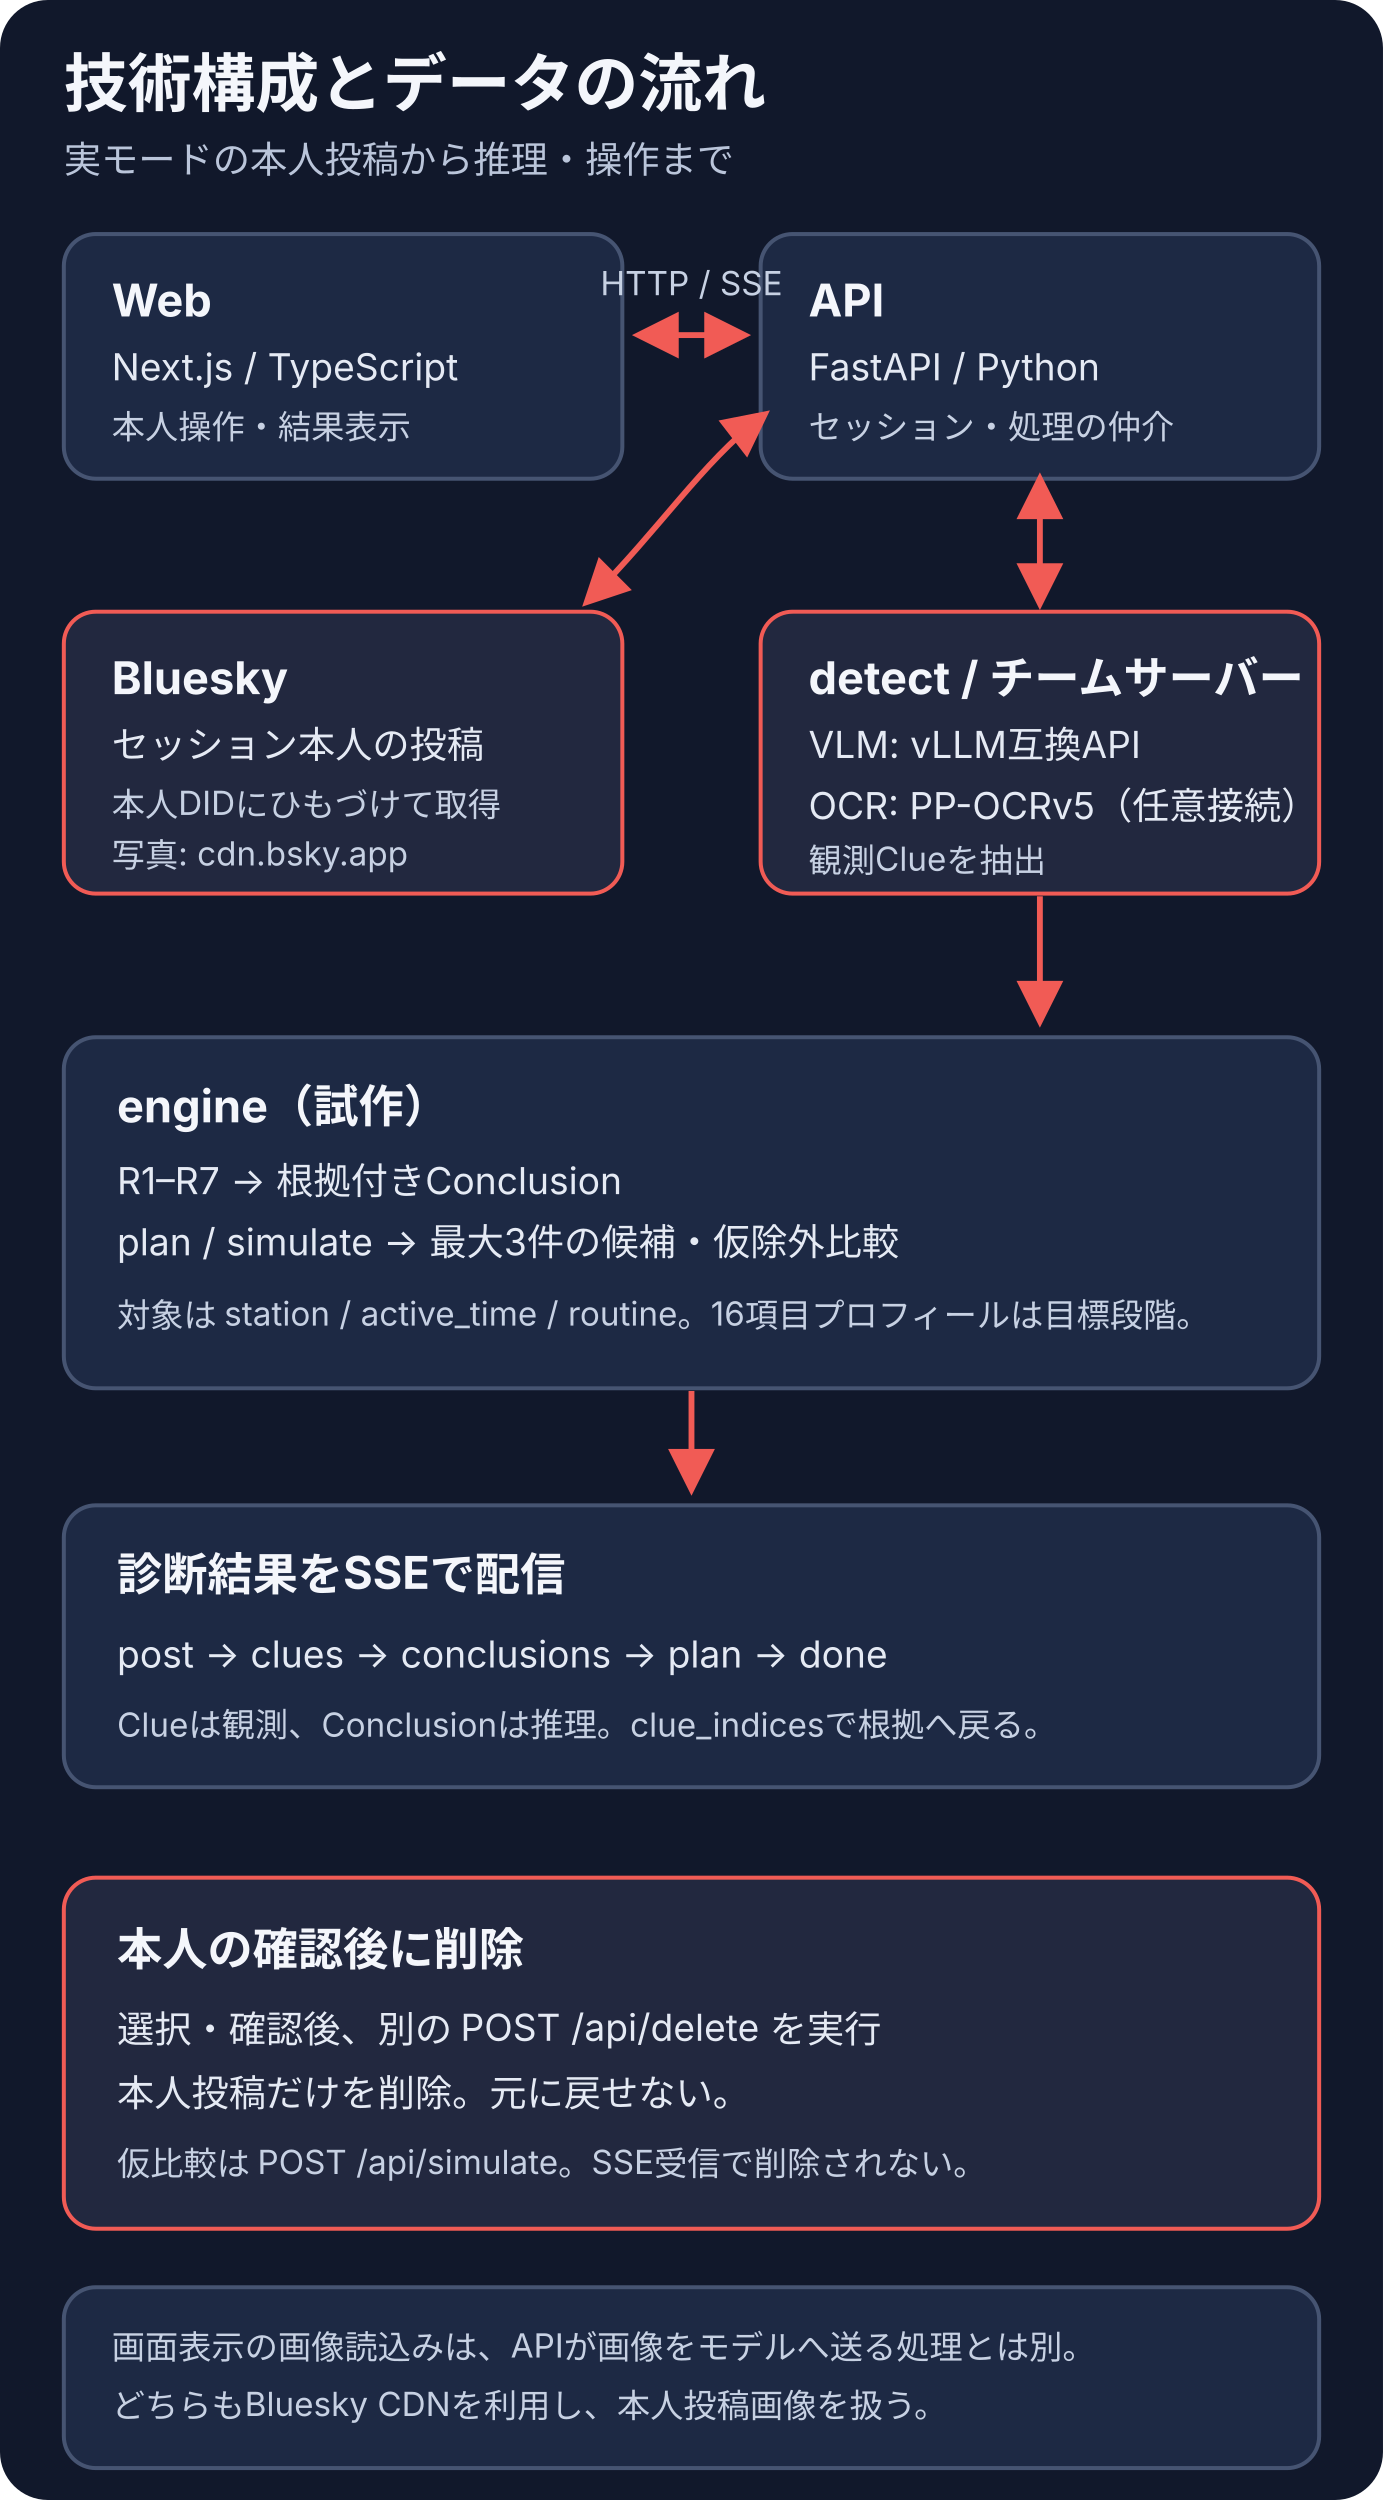
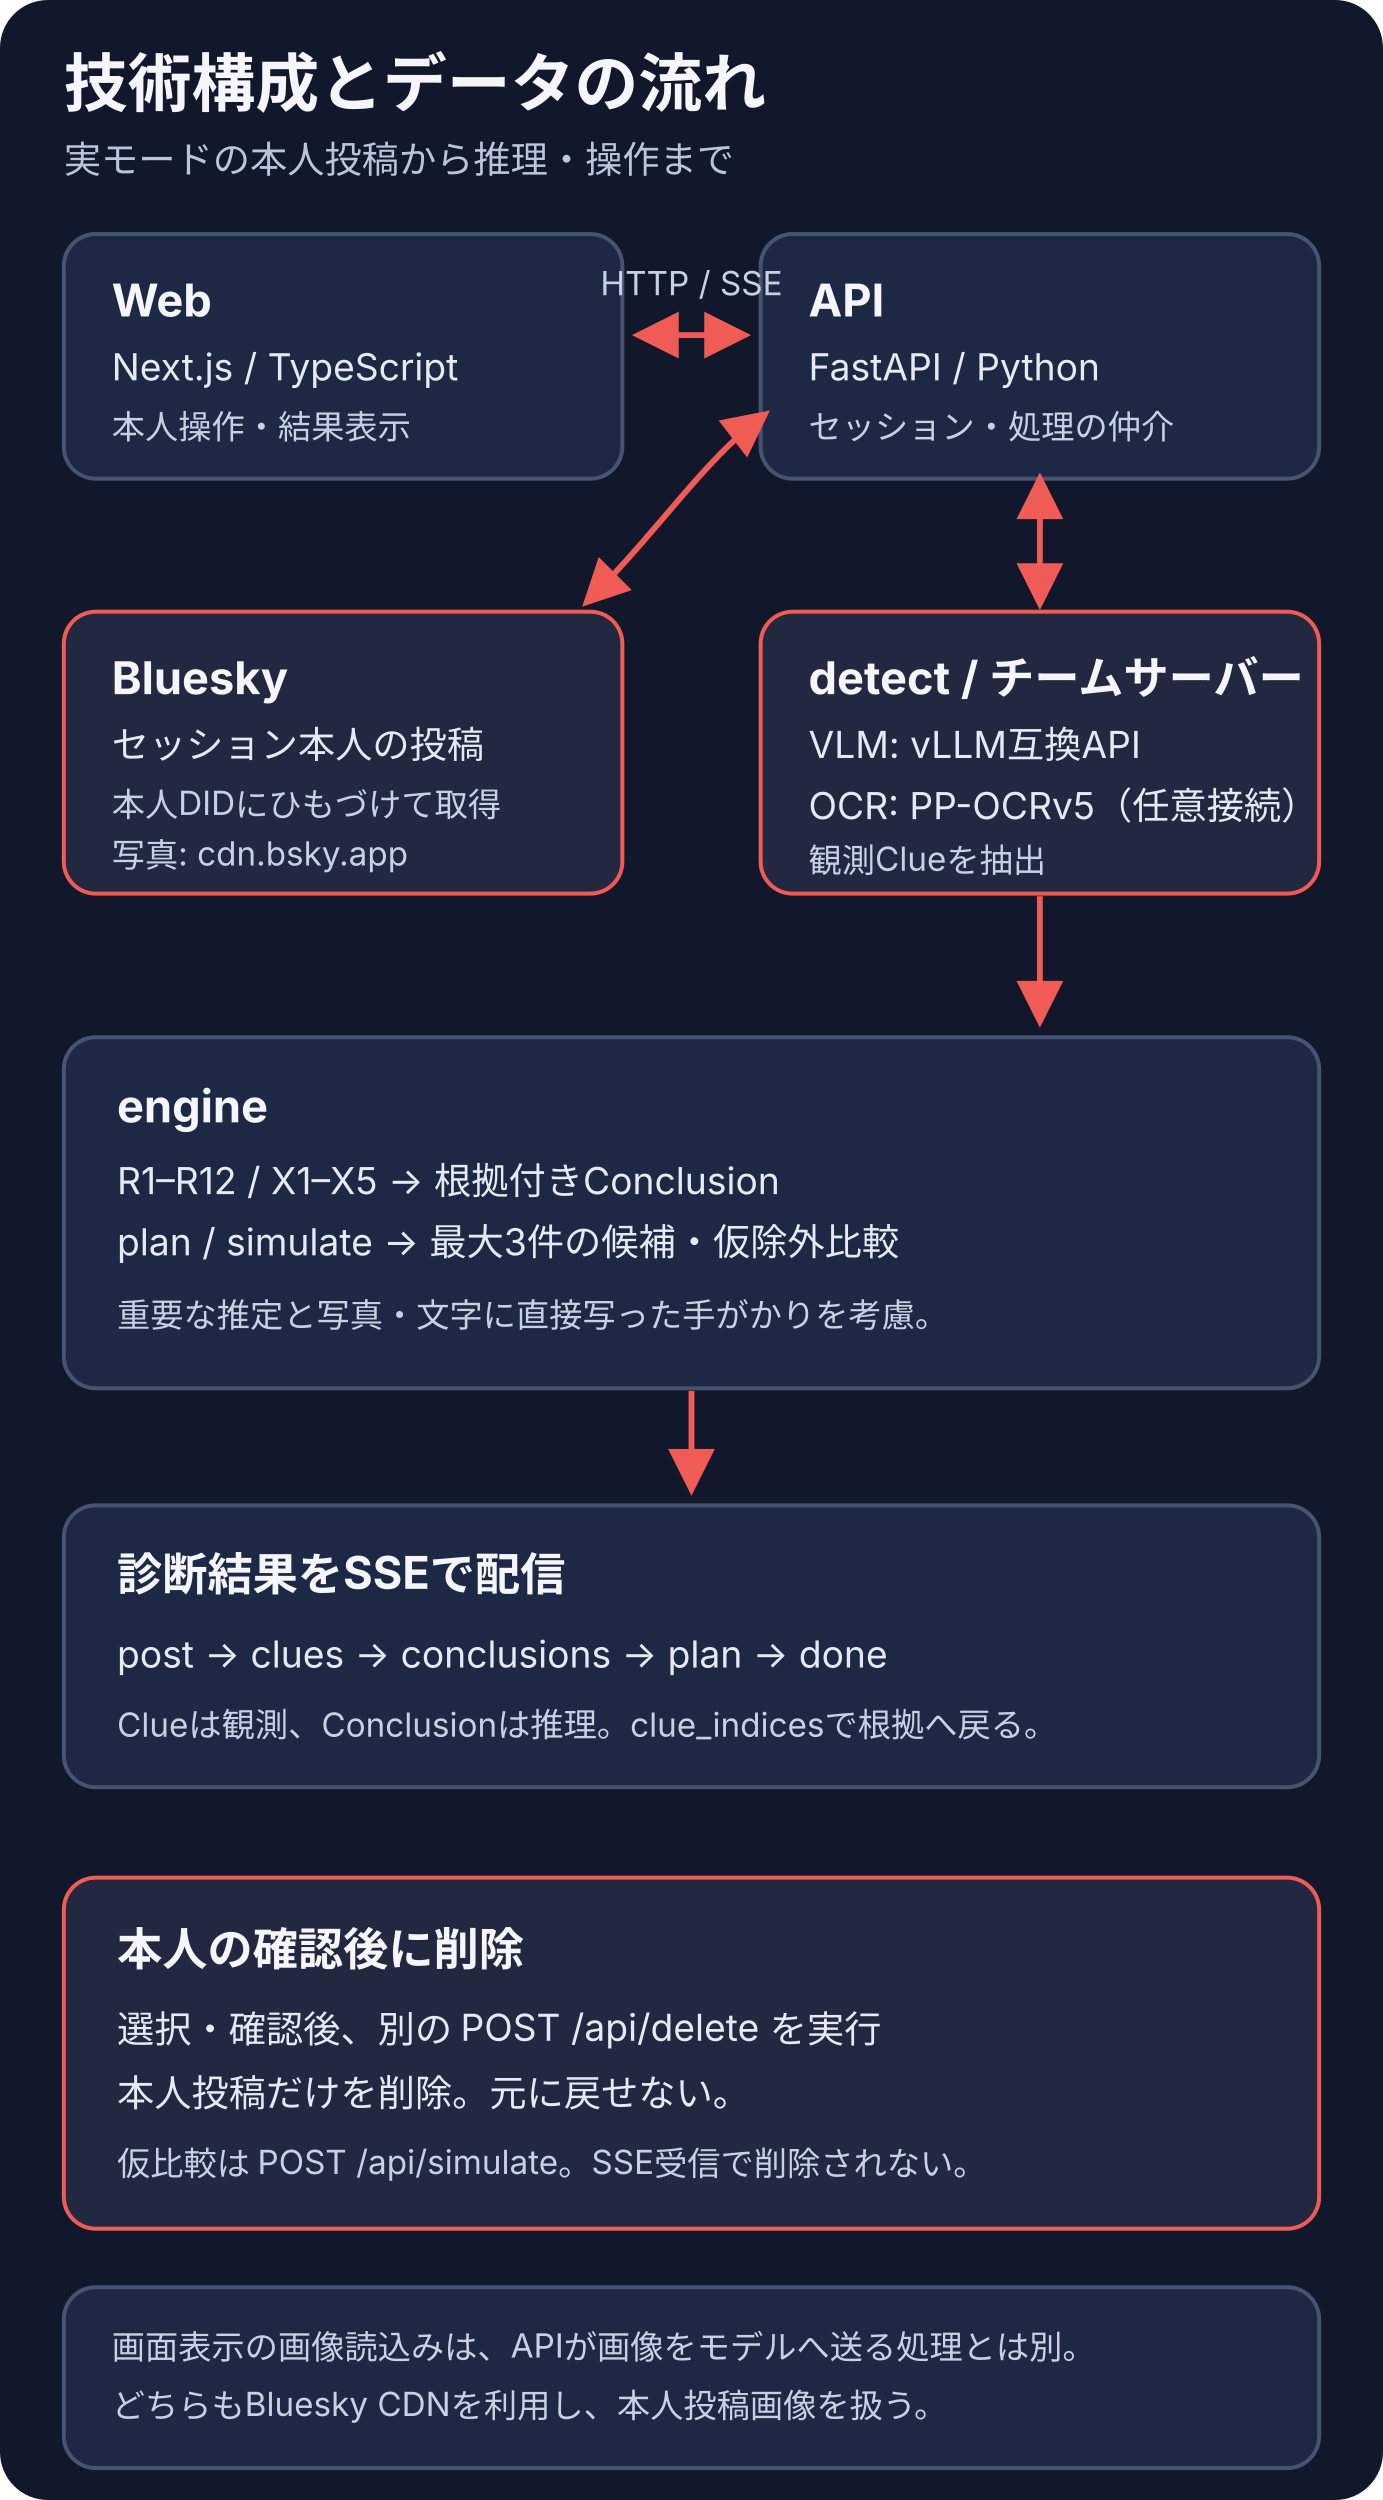
<svg xmlns="http://www.w3.org/2000/svg" width="520" height="940" viewBox="0 0 520 940" role="img" aria-labelledby="title desc">
  <defs>
    <marker id="arrow" markerWidth="8" markerHeight="8" refX="6" refY="4" orient="auto">
      <path d="M0,0 L8,4 L0,8 Z" fill="#f15b55" />
    </marker>
    <marker id="arrowStart" markerWidth="8" markerHeight="8" refX="2" refY="4" orient="auto">
      <path d="M8,0 L0,4 L8,8 Z" fill="#f15b55" />
    </marker>
    <style>
      text { font-family: system-ui, -apple-system, "Segoe UI", sans-serif; }
      .title { fill:#f4f6fb; font-size:24px; font-weight:750; }
      .sub { fill:#bac5da; font-size:14px; }
      .head { fill:#f4f6fb; font-size:17px; font-weight:700; }
      .body { fill:#e5eaf4; font-size:14px; }
      .small { fill:#c7d1e3; font-size:12.5px; }
      .card { fill:#1d2944; stroke:#465472; stroke-width:1.5; }
      .team { fill:#22283f; stroke:#f15b55; stroke-width:1.5; }
      .line { fill:none; stroke:#f15b55; stroke-width:2.2; marker-end:url(#arrow); }
      .both { fill:none; stroke:#f15b55; stroke-width:2.2; marker-start:url(#arrowStart); marker-end:url(#arrow); }
    </style>
  </defs>
  <rect width="520" height="940" rx="18" fill="#11182b" />
  <text class="title" x="24" y="40">技術構成とデータの流れ</text>
  <text class="sub" x="24" y="65">実モードの本人投稿から推理・操作まで</text>
  <rect class="card" x="24" y="88" width="210" height="92" rx="12" />
  <text class="head" x="42" y="119">Web</text>
  <text class="body" x="42" y="143">Next.js / TypeScript</text>
  <text class="small" x="42" y="165">本人操作・結果表示</text>
  <rect class="card" x="286" y="88" width="210" height="92" rx="12" />
  <text class="head" x="304" y="119">API</text>
  <text class="body" x="304" y="143">FastAPI / Python</text>
  <text class="small" x="304" y="165">セッション・処理の仲介</text>
  <path class="both" d="M242 126 H278" />
  <text class="small" x="260" y="111" text-anchor="middle">HTTP / SSE</text>
  <rect class="team" x="24" y="230" width="210" height="106" rx="12" />
  <text class="head" x="42" y="261">Bluesky</text>
  <text class="body" x="42" y="285">セッション本人の投稿</text>
  <text class="small" x="42" y="307">本人DIDにひもづけて取得</text>
  <text class="small" x="42" y="326">写真: cdn.bsky.app</text>
  <rect class="team" x="286" y="230" width="210" height="106" rx="12" />
  <text class="head" x="304" y="261">detect / チームサーバー</text>
  <text class="body" x="304" y="285">VLM: vLLM互換API</text>
  <text class="body" x="304" y="308">OCR: PP-OCRv5（任意接続）</text>
  <text class="small" x="304" y="328">観測Clueを抽出</text>
  <path class="both" d="M286 157 C264 174 248 199 222 225" />
  <path class="both" d="M391 182 V225" />
  <rect class="card" x="24" y="390" width="472" height="132" rx="12" />
-   <text class="head" x="44" y="422">engine（試作）</text>
-   <text class="body" x="44" y="449">R1–R7 → 根拠付きConclusion</text>
+   <text class="head" x="44" y="422">engine</text>
+   <text class="body" x="44" y="449">R1–R12 / X1–X5 → 根拠付きConclusion</text>
  <text class="body" x="44" y="472">plan / simulate → 最大3件の候補・仮除外比較</text>
-   <text class="small" x="44" y="499">対象は station / active_time / routine。16項目プロフィールは目標段階。</text>
+   <text class="small" x="44" y="499">重要な推定と写真・文字に直接写った手がかりを考慮。</text>
  <path class="line" d="M391 337 V382" />
  <rect class="card" x="24" y="566" width="472" height="106" rx="12" />
  <text class="head" x="44" y="598">診断結果をSSEで配信</text>
  <text class="body" x="44" y="627">post → clues → conclusions → plan → done</text>
  <text class="small" x="44" y="653">Clueは観測、Conclusionは推理。clue_indicesで根拠へ戻る。</text>
  <path class="line" d="M260 523 V558" />
  <rect class="team" x="24" y="706" width="472" height="132" rx="12" />
  <text class="head" x="44" y="739">本人の確認後に削除</text>
  <text class="body" x="44" y="768">選択・確認後、別の POST /api/delete を実行</text>
  <text class="body" x="44" y="792">本人投稿だけを削除。元に戻せない。</text>
  <text class="small" x="44" y="818">仮比較は POST /api/simulate。SSE受信で削除されない。</text>
  <rect class="card" x="24" y="860" width="472" height="68" rx="12" />
  <text class="small" x="42" y="887">画面表示の画像読込みは、APIが画像をモデルへ送る処理とは別。</text>
  <text class="small" x="42" y="909">どちらもBluesky CDNを利用し、本人投稿画像を扱う。</text>
</svg>
